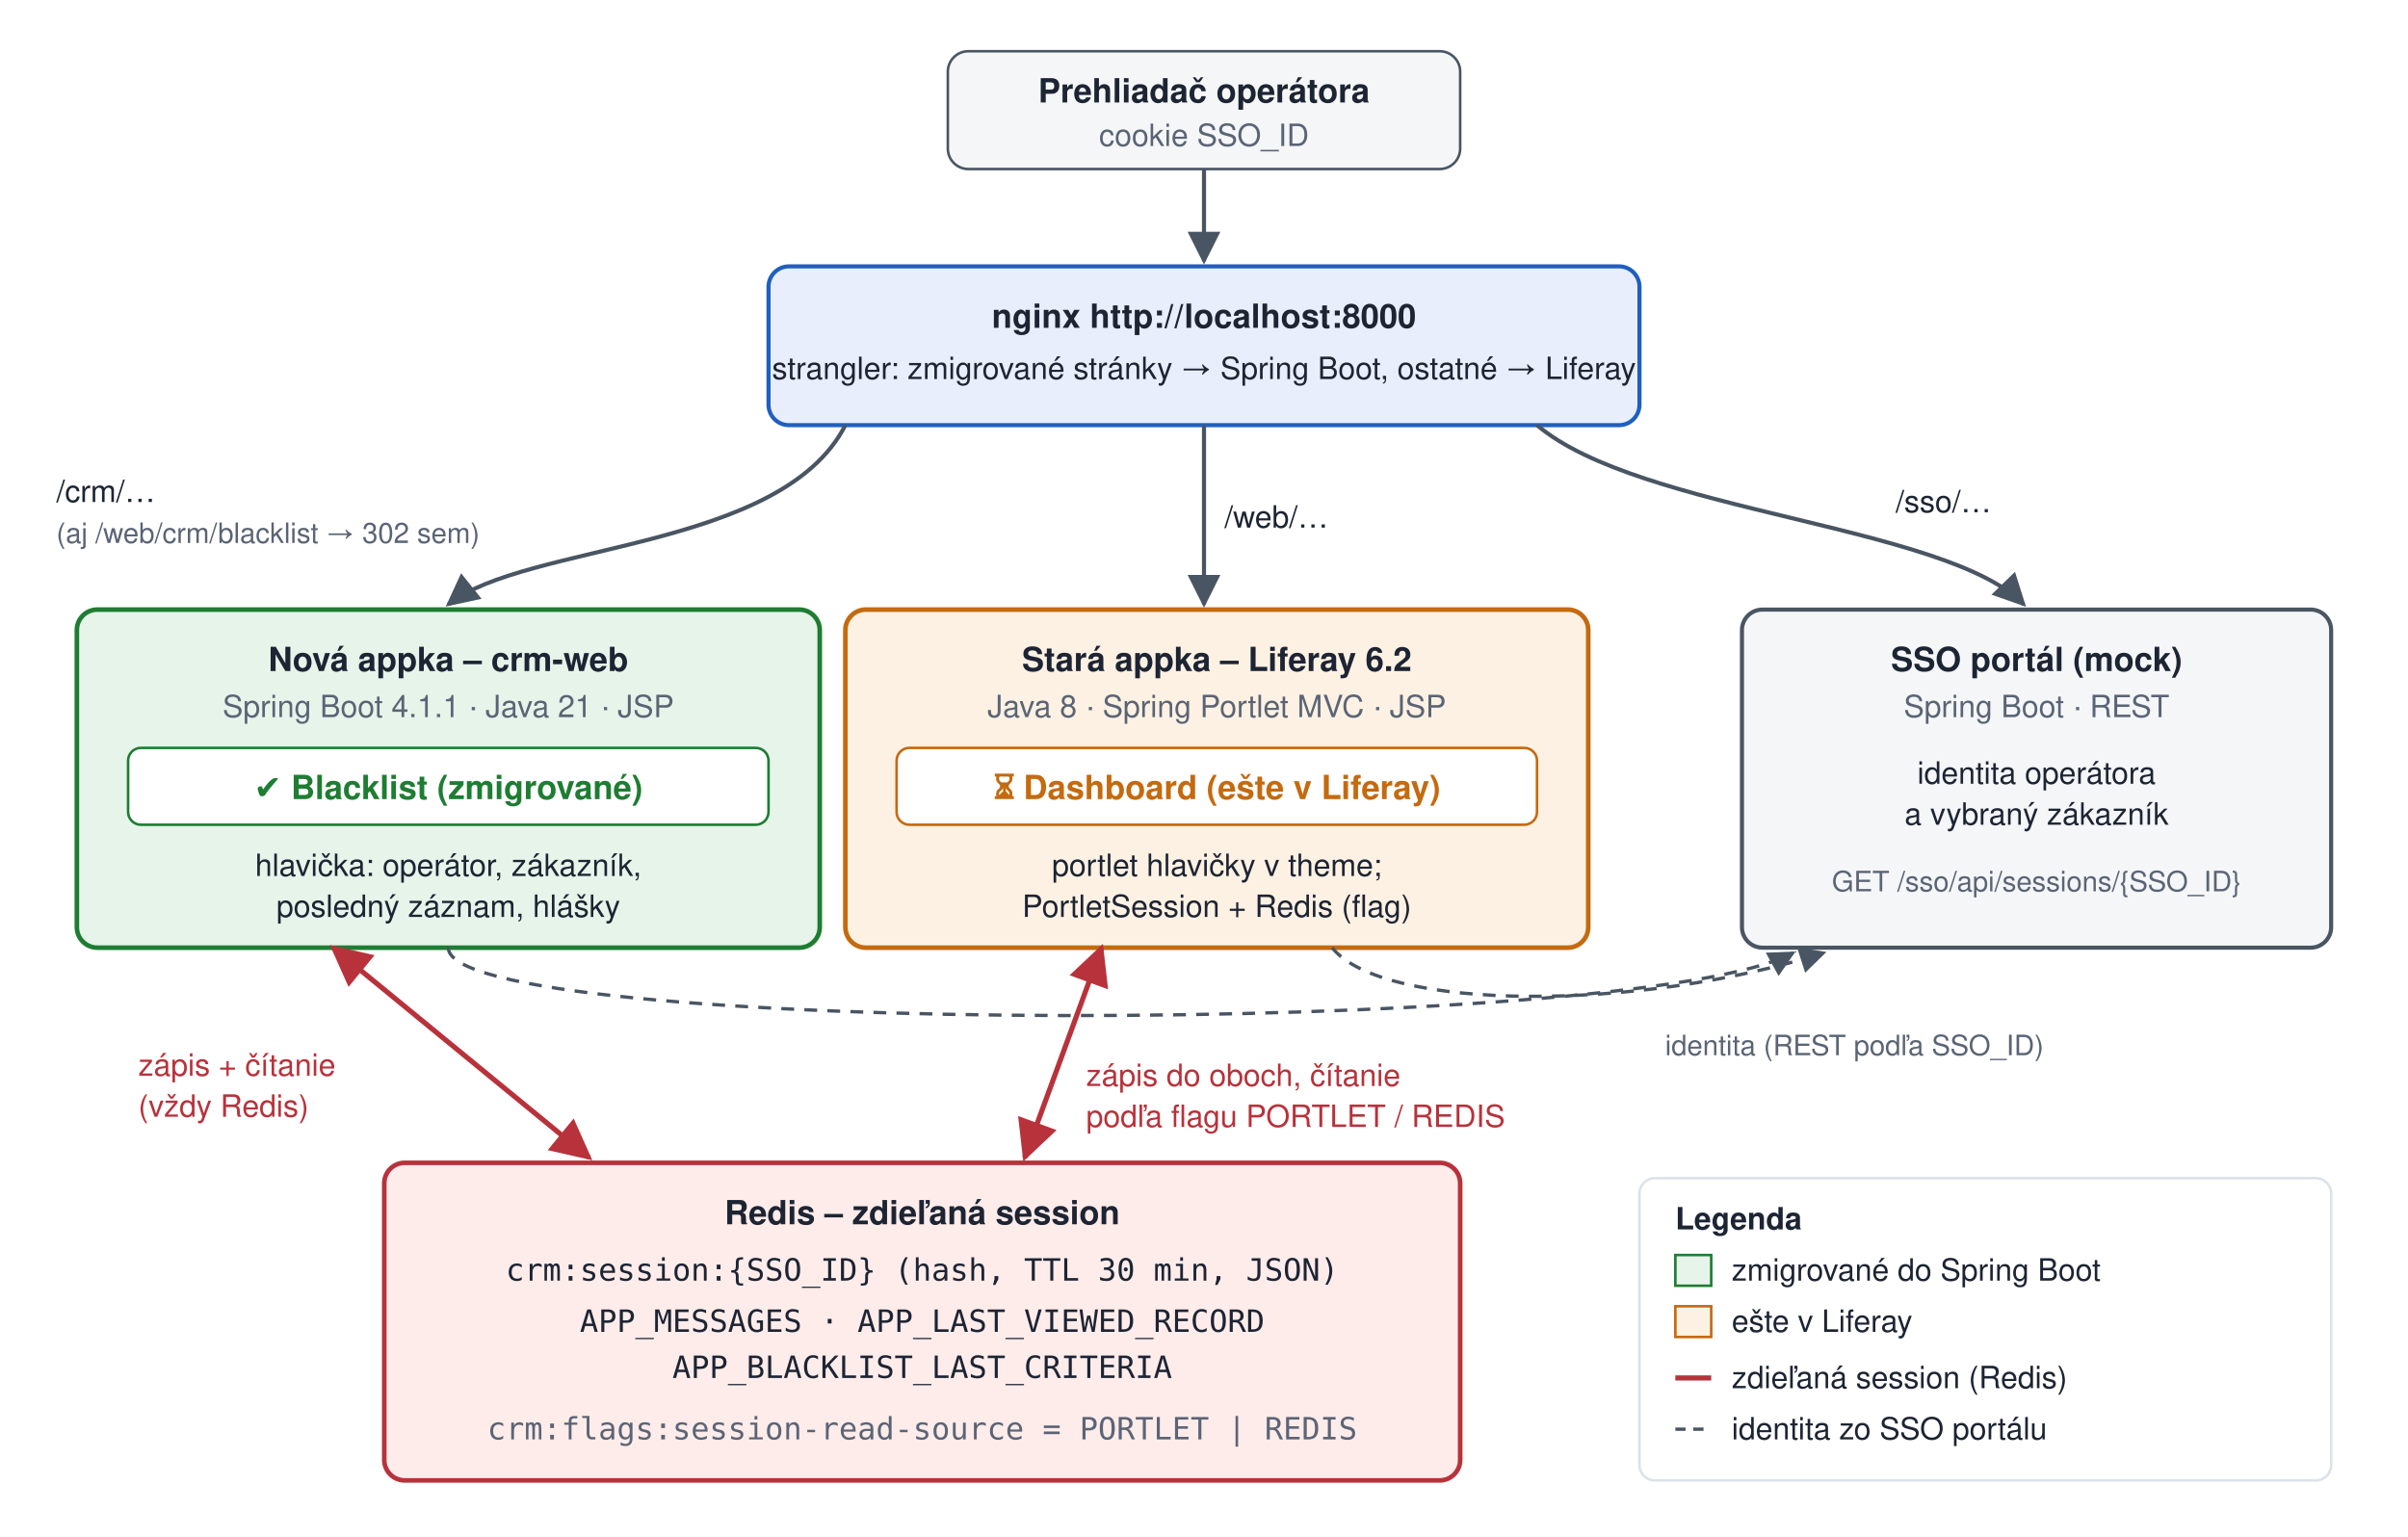
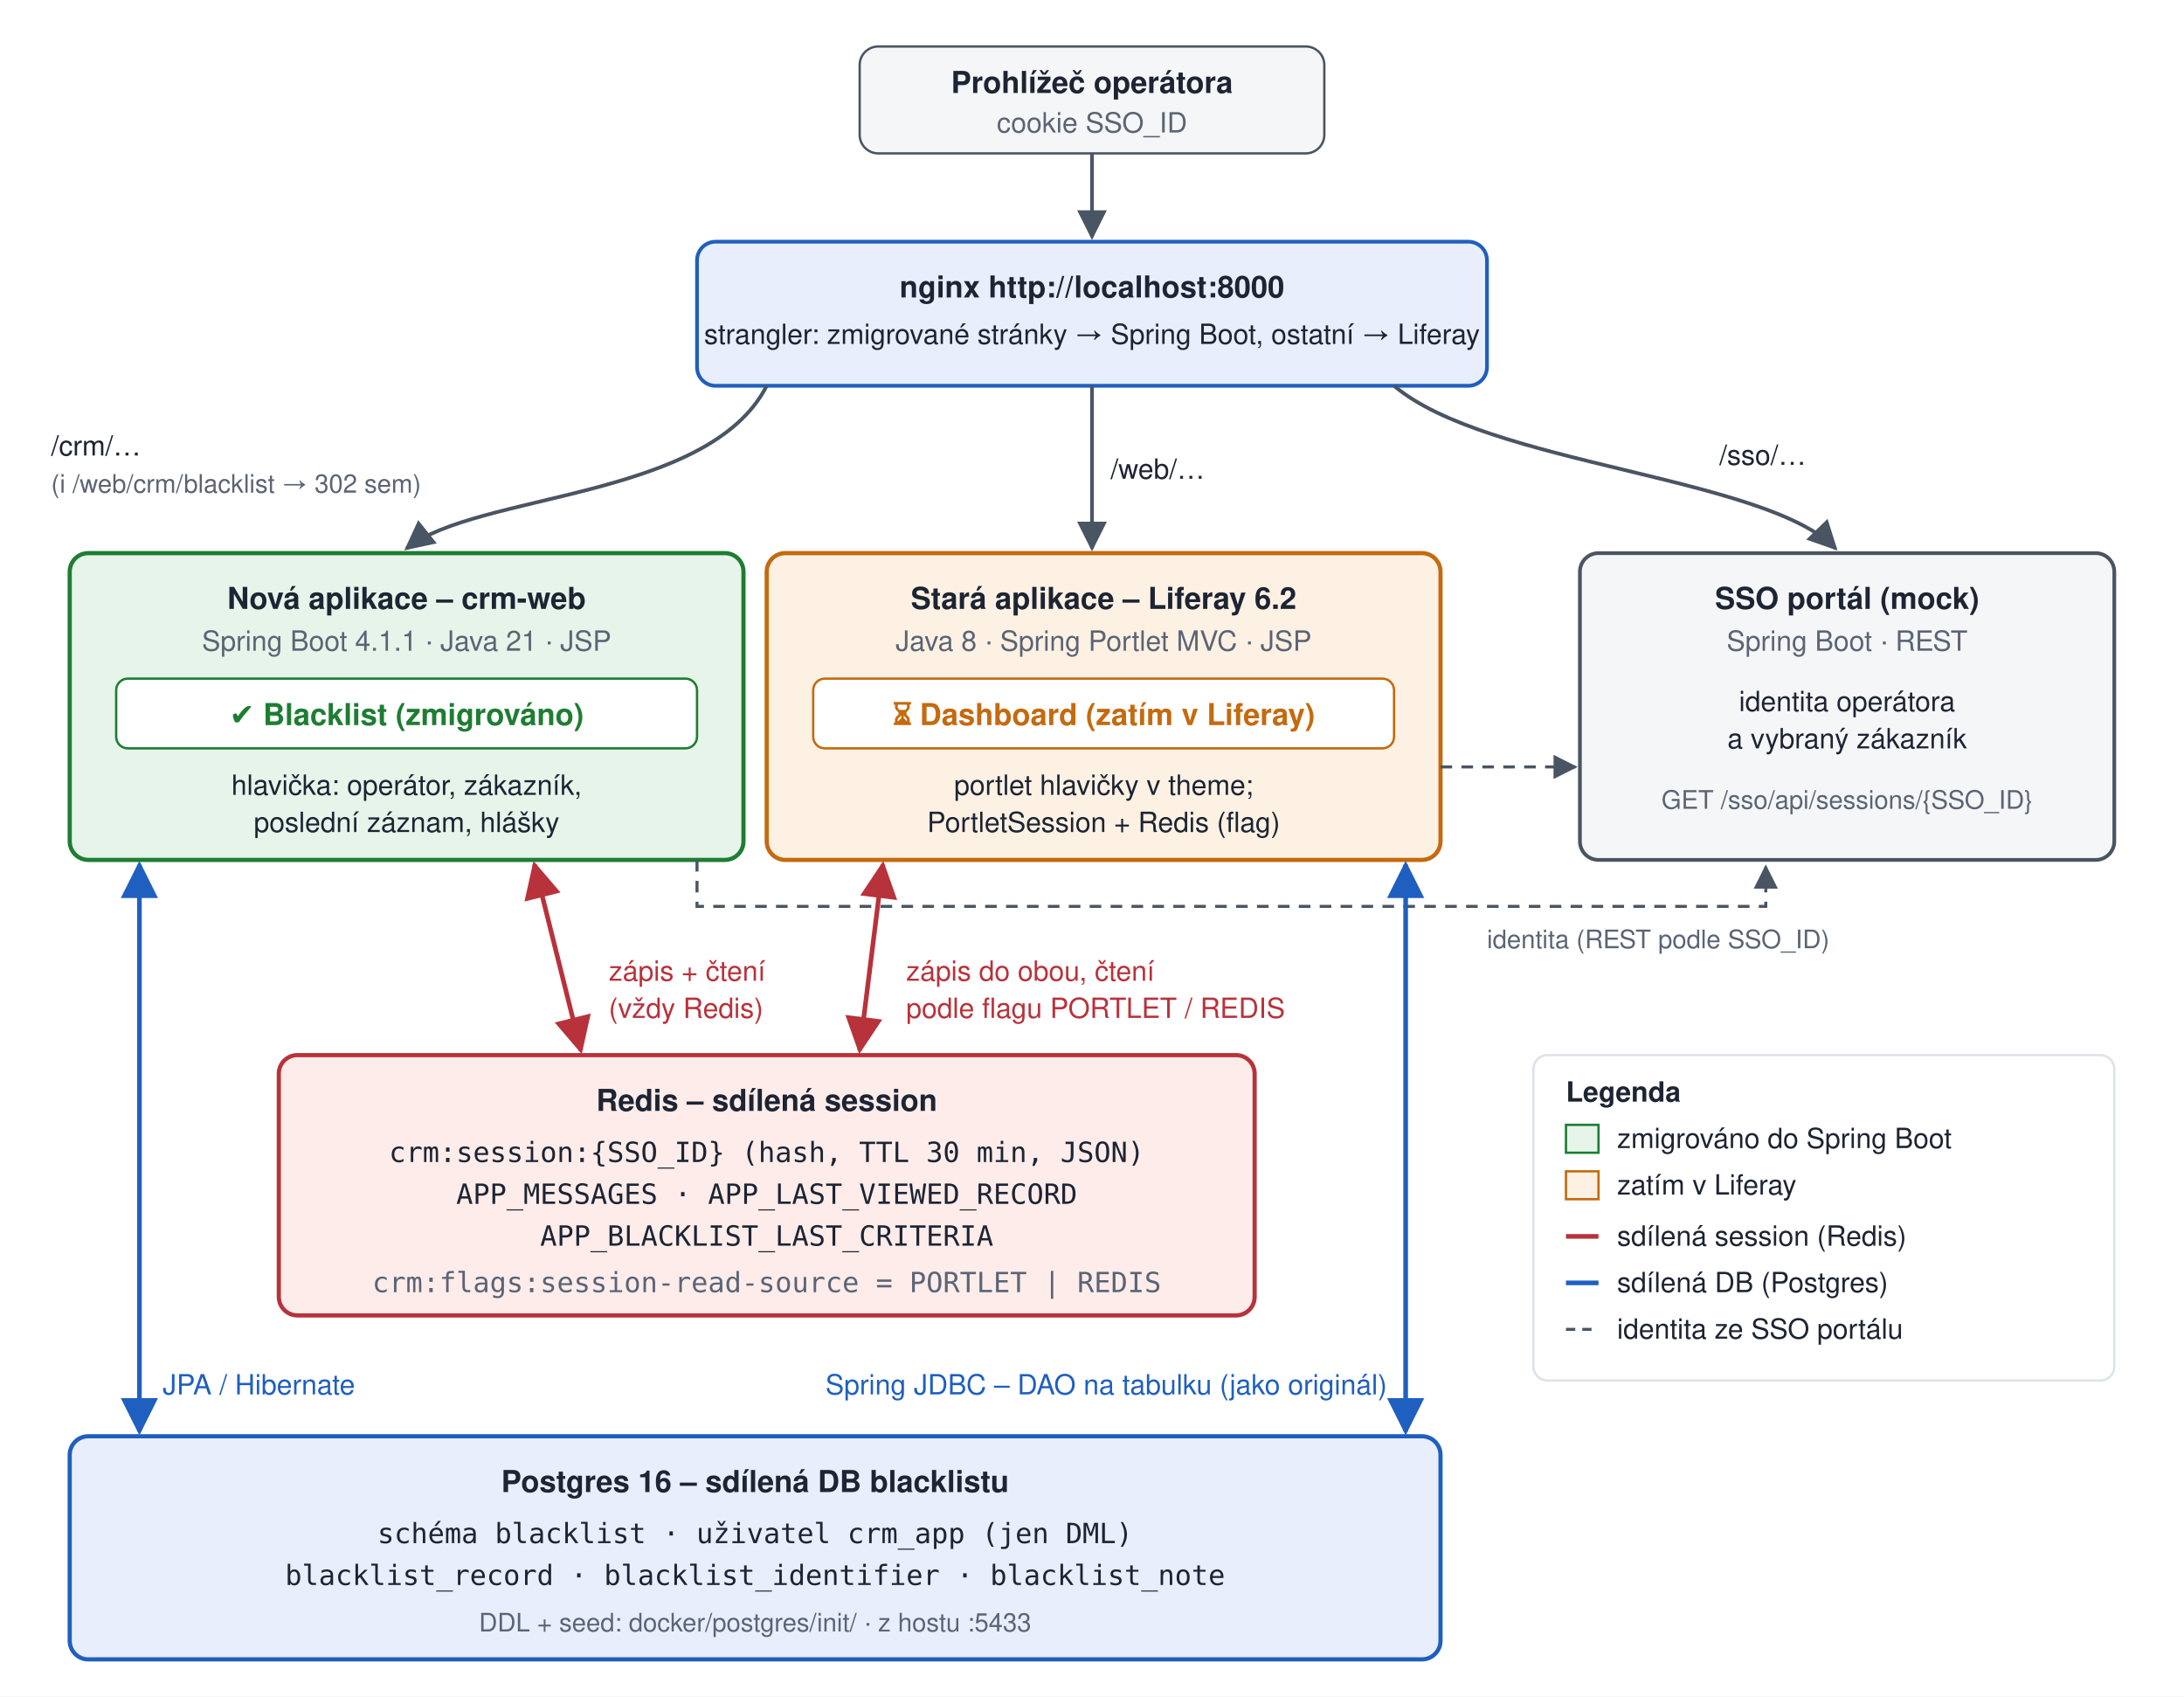
- <svg xmlns="http://www.w3.org/2000/svg" width="940" height="600" viewBox="0 0 940 600" font-family="Segoe UI, Helvetica, Arial, sans-serif" font-size="13">
+ <svg xmlns="http://www.w3.org/2000/svg" width="940" height="730" viewBox="0 0 940 730" font-family="Segoe UI, Helvetica, Arial, sans-serif" font-size="13">
  <defs>
    <marker id="arrow" viewBox="0 0 10 10" refX="9" refY="5" markerWidth="8" markerHeight="8" orient="auto-start-reverse">
      <path d="M0,0 L10,5 L0,10 z" fill="#4a5563" />
    </marker>
    <marker id="arrow-red" viewBox="0 0 10 10" refX="9" refY="5" markerWidth="8" markerHeight="8" orient="auto-start-reverse">
      <path d="M0,0 L10,5 L0,10 z" fill="#b8323b" />
    </marker>
+     <marker id="arrow-blue" viewBox="0 0 10 10" refX="9" refY="5" markerWidth="8" markerHeight="8" orient="auto-start-reverse">
+       <path d="M0,0 L10,5 L0,10 z" fill="#1f5fbf" />
+     </marker>
  </defs>
-   <rect x="0" y="0" width="940" height="600" fill="#ffffff" />
+   <rect x="0" y="0" width="940" height="730" fill="#ffffff" />
  <rect x="370" y="20" width="200" height="46" rx="8" fill="#f4f6f8" stroke="#4a5563" />
-   <text x="470" y="40" text-anchor="middle" font-weight="bold" fill="#1d2433">Prehliadač operátora</text>
+   <text x="470" y="40" text-anchor="middle" font-weight="bold" fill="#1d2433">Prohlížeč operátora</text>
  <text x="470" y="57" text-anchor="middle" fill="#5b6475" font-size="12">cookie SSO_ID</text>
  <line x1="470" y1="66" x2="470" y2="102" stroke="#4a5563" stroke-width="1.6" marker-end="url(#arrow)" />
  <rect x="300" y="104" width="340" height="62" rx="8" fill="#e8eefc" stroke="#1f5fbf" stroke-width="1.6" />
  <text x="470" y="128" text-anchor="middle" font-weight="bold" fill="#1d2433">nginx  http://localhost:8000</text>
-   <text x="470" y="148" text-anchor="middle" fill="#1d2433" font-size="12">strangler: zmigrované stránky → Spring Boot, ostatné → Liferay</text>
+   <text x="470" y="148" text-anchor="middle" fill="#1d2433" font-size="12">strangler: zmigrované stránky → Spring Boot, ostatní → Liferay</text>
  <path d="M330,166 C305,215 205,212 175,236" fill="none" stroke="#4a5563" stroke-width="1.6" marker-end="url(#arrow)" />
  <text x="22" y="196" fill="#1d2433" font-size="12">/crm/…</text>
-   <text x="22" y="212" fill="#5b6475" font-size="11">(aj /web/crm/blacklist → 302 sem)</text>
+   <text x="22" y="212" fill="#5b6475" font-size="11">(i /web/crm/blacklist → 302 sem)</text>
  <line x1="470" y1="166" x2="470" y2="236" stroke="#4a5563" stroke-width="1.6" marker-end="url(#arrow)" />
  <text x="478" y="206" fill="#1d2433" font-size="12">/web/…</text>
  <path d="M600,166 C640,200 760,205 790,236" fill="none" stroke="#4a5563" stroke-width="1.6" marker-end="url(#arrow)" />
  <text x="740" y="200" fill="#1d2433" font-size="12">/sso/…</text>
  <rect x="30" y="238" width="290" height="132" rx="8" fill="#e6f4ea" stroke="#1e7d32" stroke-width="1.8" />
-   <text x="175" y="262" text-anchor="middle" font-weight="bold" fill="#1d2433">Nová appka – crm-web</text>
+   <text x="175" y="262" text-anchor="middle" font-weight="bold" fill="#1d2433">Nová aplikace – crm-web</text>
  <text x="175" y="280" text-anchor="middle" fill="#5b6475" font-size="12">Spring Boot 4.1.1 · Java 21 · JSP</text>
  <rect x="50" y="292" width="250" height="30" rx="5" fill="#ffffff" stroke="#1e7d32" />
-   <text x="175" y="312" text-anchor="middle" fill="#1e7d32" font-weight="bold">✔ Blacklist (zmigrované)</text>
+   <text x="175" y="312" text-anchor="middle" fill="#1e7d32" font-weight="bold">✔ Blacklist (zmigrováno)</text>
  <text x="175" y="342" text-anchor="middle" fill="#1d2433" font-size="12">hlavička: operátor, zákazník,</text>
-   <text x="175" y="358" text-anchor="middle" fill="#1d2433" font-size="12">posledný záznam, hlášky</text>
+   <text x="175" y="358" text-anchor="middle" fill="#1d2433" font-size="12">poslední záznam, hlášky</text>
  <rect x="330" y="238" width="290" height="132" rx="8" fill="#fdf1e3" stroke="#c46a0f" stroke-width="1.8" />
-   <text x="475" y="262" text-anchor="middle" font-weight="bold" fill="#1d2433">Stará appka – Liferay 6.2</text>
+   <text x="475" y="262" text-anchor="middle" font-weight="bold" fill="#1d2433">Stará aplikace – Liferay 6.2</text>
  <text x="475" y="280" text-anchor="middle" fill="#5b6475" font-size="12">Java 8 · Spring Portlet MVC · JSP</text>
  <rect x="350" y="292" width="250" height="30" rx="5" fill="#ffffff" stroke="#c46a0f" />
-   <text x="475" y="312" text-anchor="middle" fill="#c46a0f" font-weight="bold">⏳ Dashboard (ešte v Liferay)</text>
+   <text x="475" y="312" text-anchor="middle" fill="#c46a0f" font-weight="bold">⏳ Dashboard (zatím v Liferay)</text>
  <text x="475" y="342" text-anchor="middle" fill="#1d2433" font-size="12">portlet hlavičky v theme;</text>
  <text x="475" y="358" text-anchor="middle" fill="#1d2433" font-size="12">PortletSession + Redis (flag)</text>
  <rect x="680" y="238" width="230" height="132" rx="8" fill="#f4f6f8" stroke="#4a5563" stroke-width="1.6" />
  <text x="795" y="262" text-anchor="middle" font-weight="bold" fill="#1d2433">SSO portál (mock)</text>
  <text x="795" y="280" text-anchor="middle" fill="#5b6475" font-size="12">Spring Boot · REST</text>
  <text x="795" y="306" text-anchor="middle" fill="#1d2433" font-size="12">identita operátora</text>
  <text x="795" y="322" text-anchor="middle" fill="#1d2433" font-size="12">a vybraný zákazník</text>
  <text x="795" y="348" text-anchor="middle" fill="#5b6475" font-size="11">GET /sso/api/sessions/{SSO_ID}</text>
-   <path d="M175,370 C175,405 640,405 700,372" fill="none" stroke="#4a5563" stroke-width="1.3" stroke-dasharray="5,4" marker-end="url(#arrow)" />
-   <path d="M520,370 C540,395 640,395 712,372" fill="none" stroke="#4a5563" stroke-width="1.3" stroke-dasharray="5,4" marker-end="url(#arrow)" />
-   <text x="650" y="412" fill="#5b6475" font-size="11">identita (REST podľa SSO_ID)</text>
-   <line x1="130" y1="370" x2="230" y2="452" stroke="#b8323b" stroke-width="2" marker-start="url(#arrow-red)" marker-end="url(#arrow-red)" />
-   <text x="54" y="420" fill="#b8323b" font-size="12">zápis + čítanie</text>
-   <text x="54" y="436" fill="#b8323b" font-size="12">(vždy Redis)</text>
-   <line x1="430" y1="370" x2="400" y2="452" stroke="#b8323b" stroke-width="2" marker-start="url(#arrow-red)" marker-end="url(#arrow-red)" />
-   <text x="424" y="424" fill="#b8323b" font-size="12">zápis do oboch, čítanie</text>
-   <text x="424" y="440" fill="#b8323b" font-size="12">podľa flagu PORTLET / REDIS</text>
-   <rect x="150" y="454" width="420" height="124" rx="8" fill="#fdecea" stroke="#b8323b" stroke-width="1.8" />
-   <text x="360" y="478" text-anchor="middle" font-weight="bold" fill="#1d2433">Redis – zdieľaná session</text>
-   <text x="360" y="500" text-anchor="middle" fill="#1d2433" font-family="Consolas, monospace" font-size="12">crm:session:{SSO_ID}   (hash, TTL 30 min, JSON)</text>
-   <text x="360" y="520" text-anchor="middle" fill="#1d2433" font-family="Consolas, monospace" font-size="12">APP_MESSAGES · APP_LAST_VIEWED_RECORD</text>
-   <text x="360" y="538" text-anchor="middle" fill="#1d2433" font-family="Consolas, monospace" font-size="12">APP_BLACKLIST_LAST_CRITERIA</text>
-   <text x="360" y="562" text-anchor="middle" fill="#5b6475" font-family="Consolas, monospace" font-size="12">crm:flags:session-read-source = PORTLET | REDIS</text>
-   <rect x="640" y="460" width="270" height="118" rx="6" fill="#ffffff" stroke="#dde2ea" />
-   <text x="654" y="480" font-weight="bold" fill="#1d2433" font-size="12">Legenda</text>
-   <rect x="654" y="490" width="14" height="12" fill="#e6f4ea" stroke="#1e7d32" />
-   <text x="676" y="500" fill="#1d2433" font-size="12">zmigrované do Spring Boot</text>
-   <rect x="654" y="510" width="14" height="12" fill="#fdf1e3" stroke="#c46a0f" />
-   <text x="676" y="520" fill="#1d2433" font-size="12">ešte v Liferay</text>
-   <line x1="654" y1="538" x2="668" y2="538" stroke="#b8323b" stroke-width="2" />
-   <text x="676" y="542" fill="#1d2433" font-size="12">zdieľaná session (Redis)</text>
-   <line x1="654" y1="558" x2="668" y2="558" stroke="#4a5563" stroke-width="1.3" stroke-dasharray="4,3" />
-   <text x="676" y="562" fill="#1d2433" font-size="12">identita zo SSO portálu</text>
+   <line x1="620" y1="330" x2="678" y2="330" stroke="#4a5563" stroke-width="1.3" stroke-dasharray="5,4" marker-end="url(#arrow)" />
+   <path d="M300,370 L300,390 L760,390 L760,373" fill="none" stroke="#4a5563" stroke-width="1.3" stroke-dasharray="5,4" marker-end="url(#arrow)" />
+   <text x="640" y="408" fill="#5b6475" font-size="11">identita (REST podle SSO_ID)</text>
+   <line x1="230" y1="372" x2="250" y2="452" stroke="#b8323b" stroke-width="2" marker-start="url(#arrow-red)" marker-end="url(#arrow-red)" />
+   <text x="262" y="422" fill="#b8323b" font-size="12">zápis + čtení</text>
+   <text x="262" y="438" fill="#b8323b" font-size="12">(vždy Redis)</text>
+   <line x1="380" y1="372" x2="370" y2="452" stroke="#b8323b" stroke-width="2" marker-start="url(#arrow-red)" marker-end="url(#arrow-red)" />
+   <text x="390" y="422" fill="#b8323b" font-size="12">zápis do obou, čtení</text>
+   <text x="390" y="438" fill="#b8323b" font-size="12">podle flagu PORTLET / REDIS</text>
+   <rect x="120" y="454" width="420" height="112" rx="8" fill="#fdecea" stroke="#b8323b" stroke-width="1.8" />
+   <text x="330" y="478" text-anchor="middle" font-weight="bold" fill="#1d2433">Redis – sdílená session</text>
+   <text x="330" y="500" text-anchor="middle" fill="#1d2433" font-family="Consolas, monospace" font-size="12">crm:session:{SSO_ID}   (hash, TTL 30 min, JSON)</text>
+   <text x="330" y="518" text-anchor="middle" fill="#1d2433" font-family="Consolas, monospace" font-size="12">APP_MESSAGES · APP_LAST_VIEWED_RECORD</text>
+   <text x="330" y="536" text-anchor="middle" fill="#1d2433" font-family="Consolas, monospace" font-size="12">APP_BLACKLIST_LAST_CRITERIA</text>
+   <text x="330" y="556" text-anchor="middle" fill="#5b6475" font-family="Consolas, monospace" font-size="12">crm:flags:session-read-source = PORTLET | REDIS</text>
+   <line x1="60" y1="372" x2="60" y2="616" stroke="#1f5fbf" stroke-width="2" marker-start="url(#arrow-blue)" marker-end="url(#arrow-blue)" />
+   <text x="70" y="600" fill="#1f5fbf" font-size="12">JPA / Hibernate</text>
+   <line x1="605" y1="372" x2="605" y2="616" stroke="#1f5fbf" stroke-width="2" marker-start="url(#arrow-blue)" marker-end="url(#arrow-blue)" />
+   <text x="597" y="600" text-anchor="end" fill="#1f5fbf" font-size="12">Spring JDBC – DAO na tabulku (jako originál)</text>
+   <rect x="30" y="618" width="590" height="96" rx="8" fill="#e8eefc" stroke="#1f5fbf" stroke-width="1.8" />
+   <text x="325" y="642" text-anchor="middle" font-weight="bold" fill="#1d2433">Postgres 16 – sdílená DB blacklistu</text>
+   <text x="325" y="664" text-anchor="middle" fill="#1d2433" font-family="Consolas, monospace" font-size="12">schéma blacklist · uživatel crm_app (jen DML)</text>
+   <text x="325" y="682" text-anchor="middle" fill="#1d2433" font-family="Consolas, monospace" font-size="12">blacklist_record · blacklist_identifier · blacklist_note</text>
+   <text x="325" y="702" text-anchor="middle" fill="#5b6475" font-size="11">DDL + seed: docker/postgres/init/ · z hostu :5433</text>
+   <rect x="660" y="454" width="250" height="140" rx="6" fill="#ffffff" stroke="#dde2ea" />
+   <text x="674" y="474" font-weight="bold" fill="#1d2433" font-size="12">Legenda</text>
+   <rect x="674" y="484" width="14" height="12" fill="#e6f4ea" stroke="#1e7d32" />
+   <text x="696" y="494" fill="#1d2433" font-size="12">zmigrováno do Spring Boot</text>
+   <rect x="674" y="504" width="14" height="12" fill="#fdf1e3" stroke="#c46a0f" />
+   <text x="696" y="514" fill="#1d2433" font-size="12">zatím v Liferay</text>
+   <line x1="674" y1="532" x2="688" y2="532" stroke="#b8323b" stroke-width="2" />
+   <text x="696" y="536" fill="#1d2433" font-size="12">sdílená session (Redis)</text>
+   <line x1="674" y1="552" x2="688" y2="552" stroke="#1f5fbf" stroke-width="2" />
+   <text x="696" y="556" fill="#1d2433" font-size="12">sdílená DB (Postgres)</text>
+   <line x1="674" y1="572" x2="688" y2="572" stroke="#4a5563" stroke-width="1.3" stroke-dasharray="4,3" />
+   <text x="696" y="576" fill="#1d2433" font-size="12">identita ze SSO portálu</text>
</svg>
